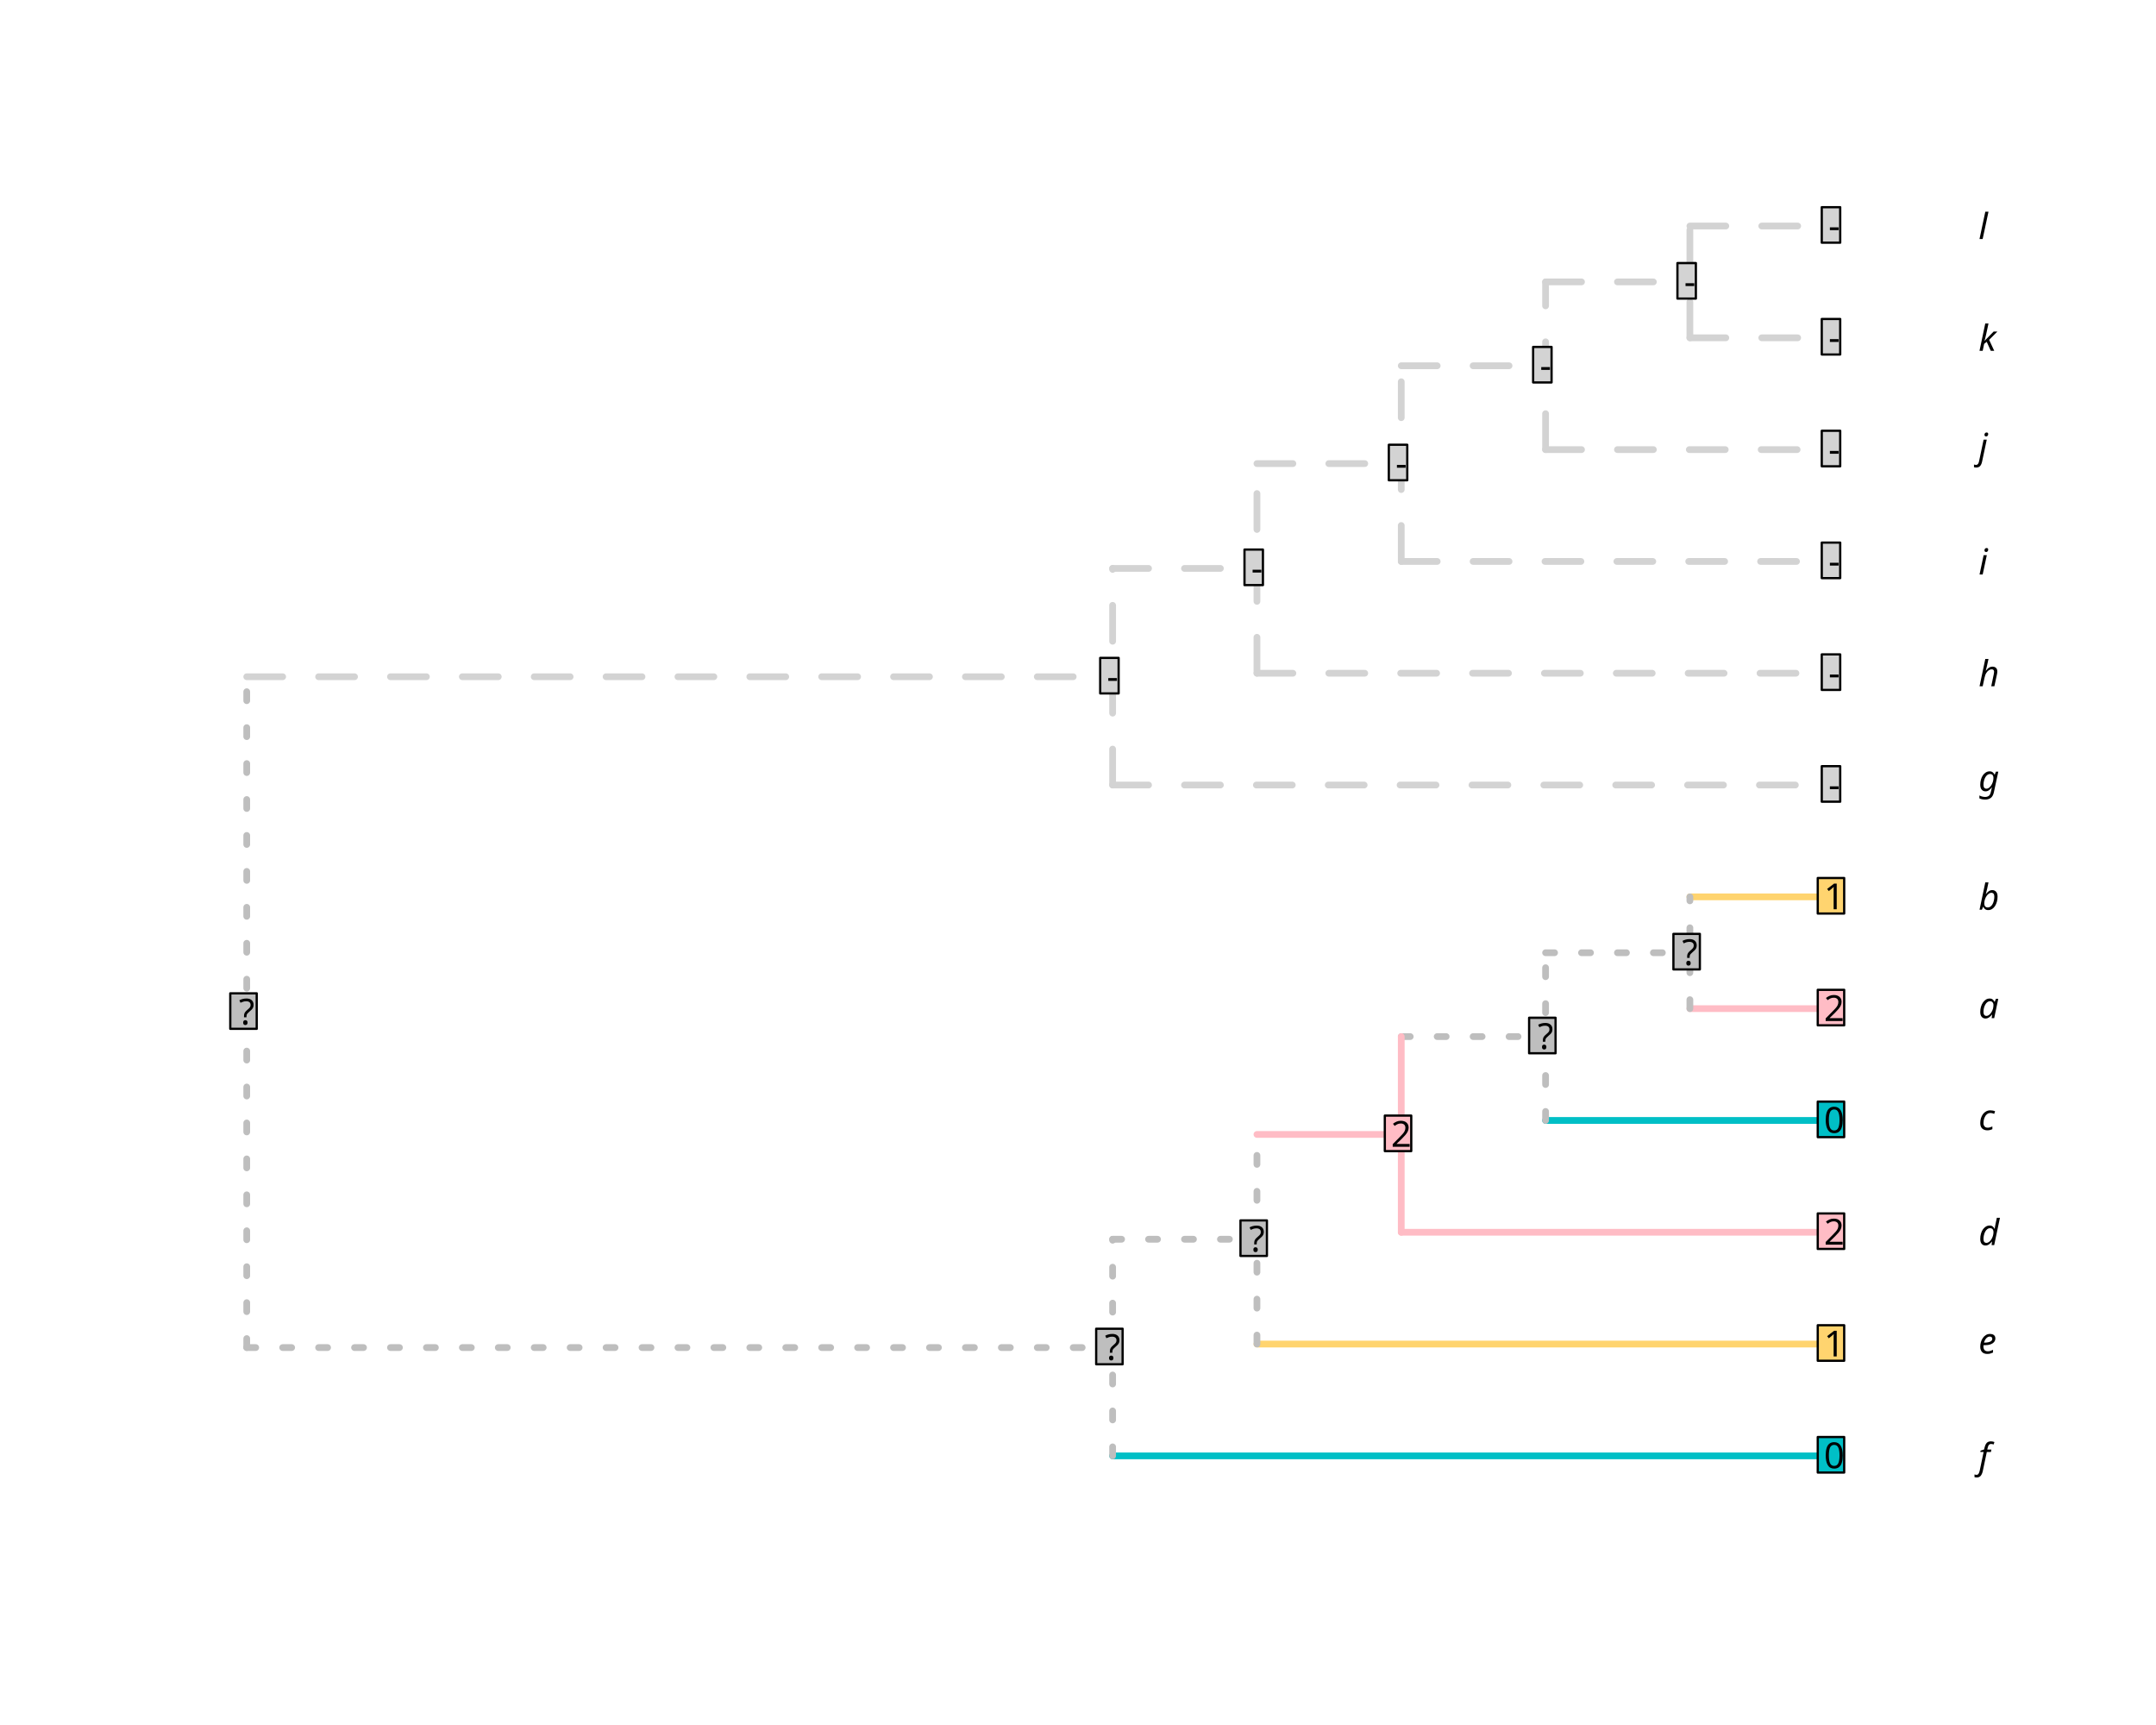
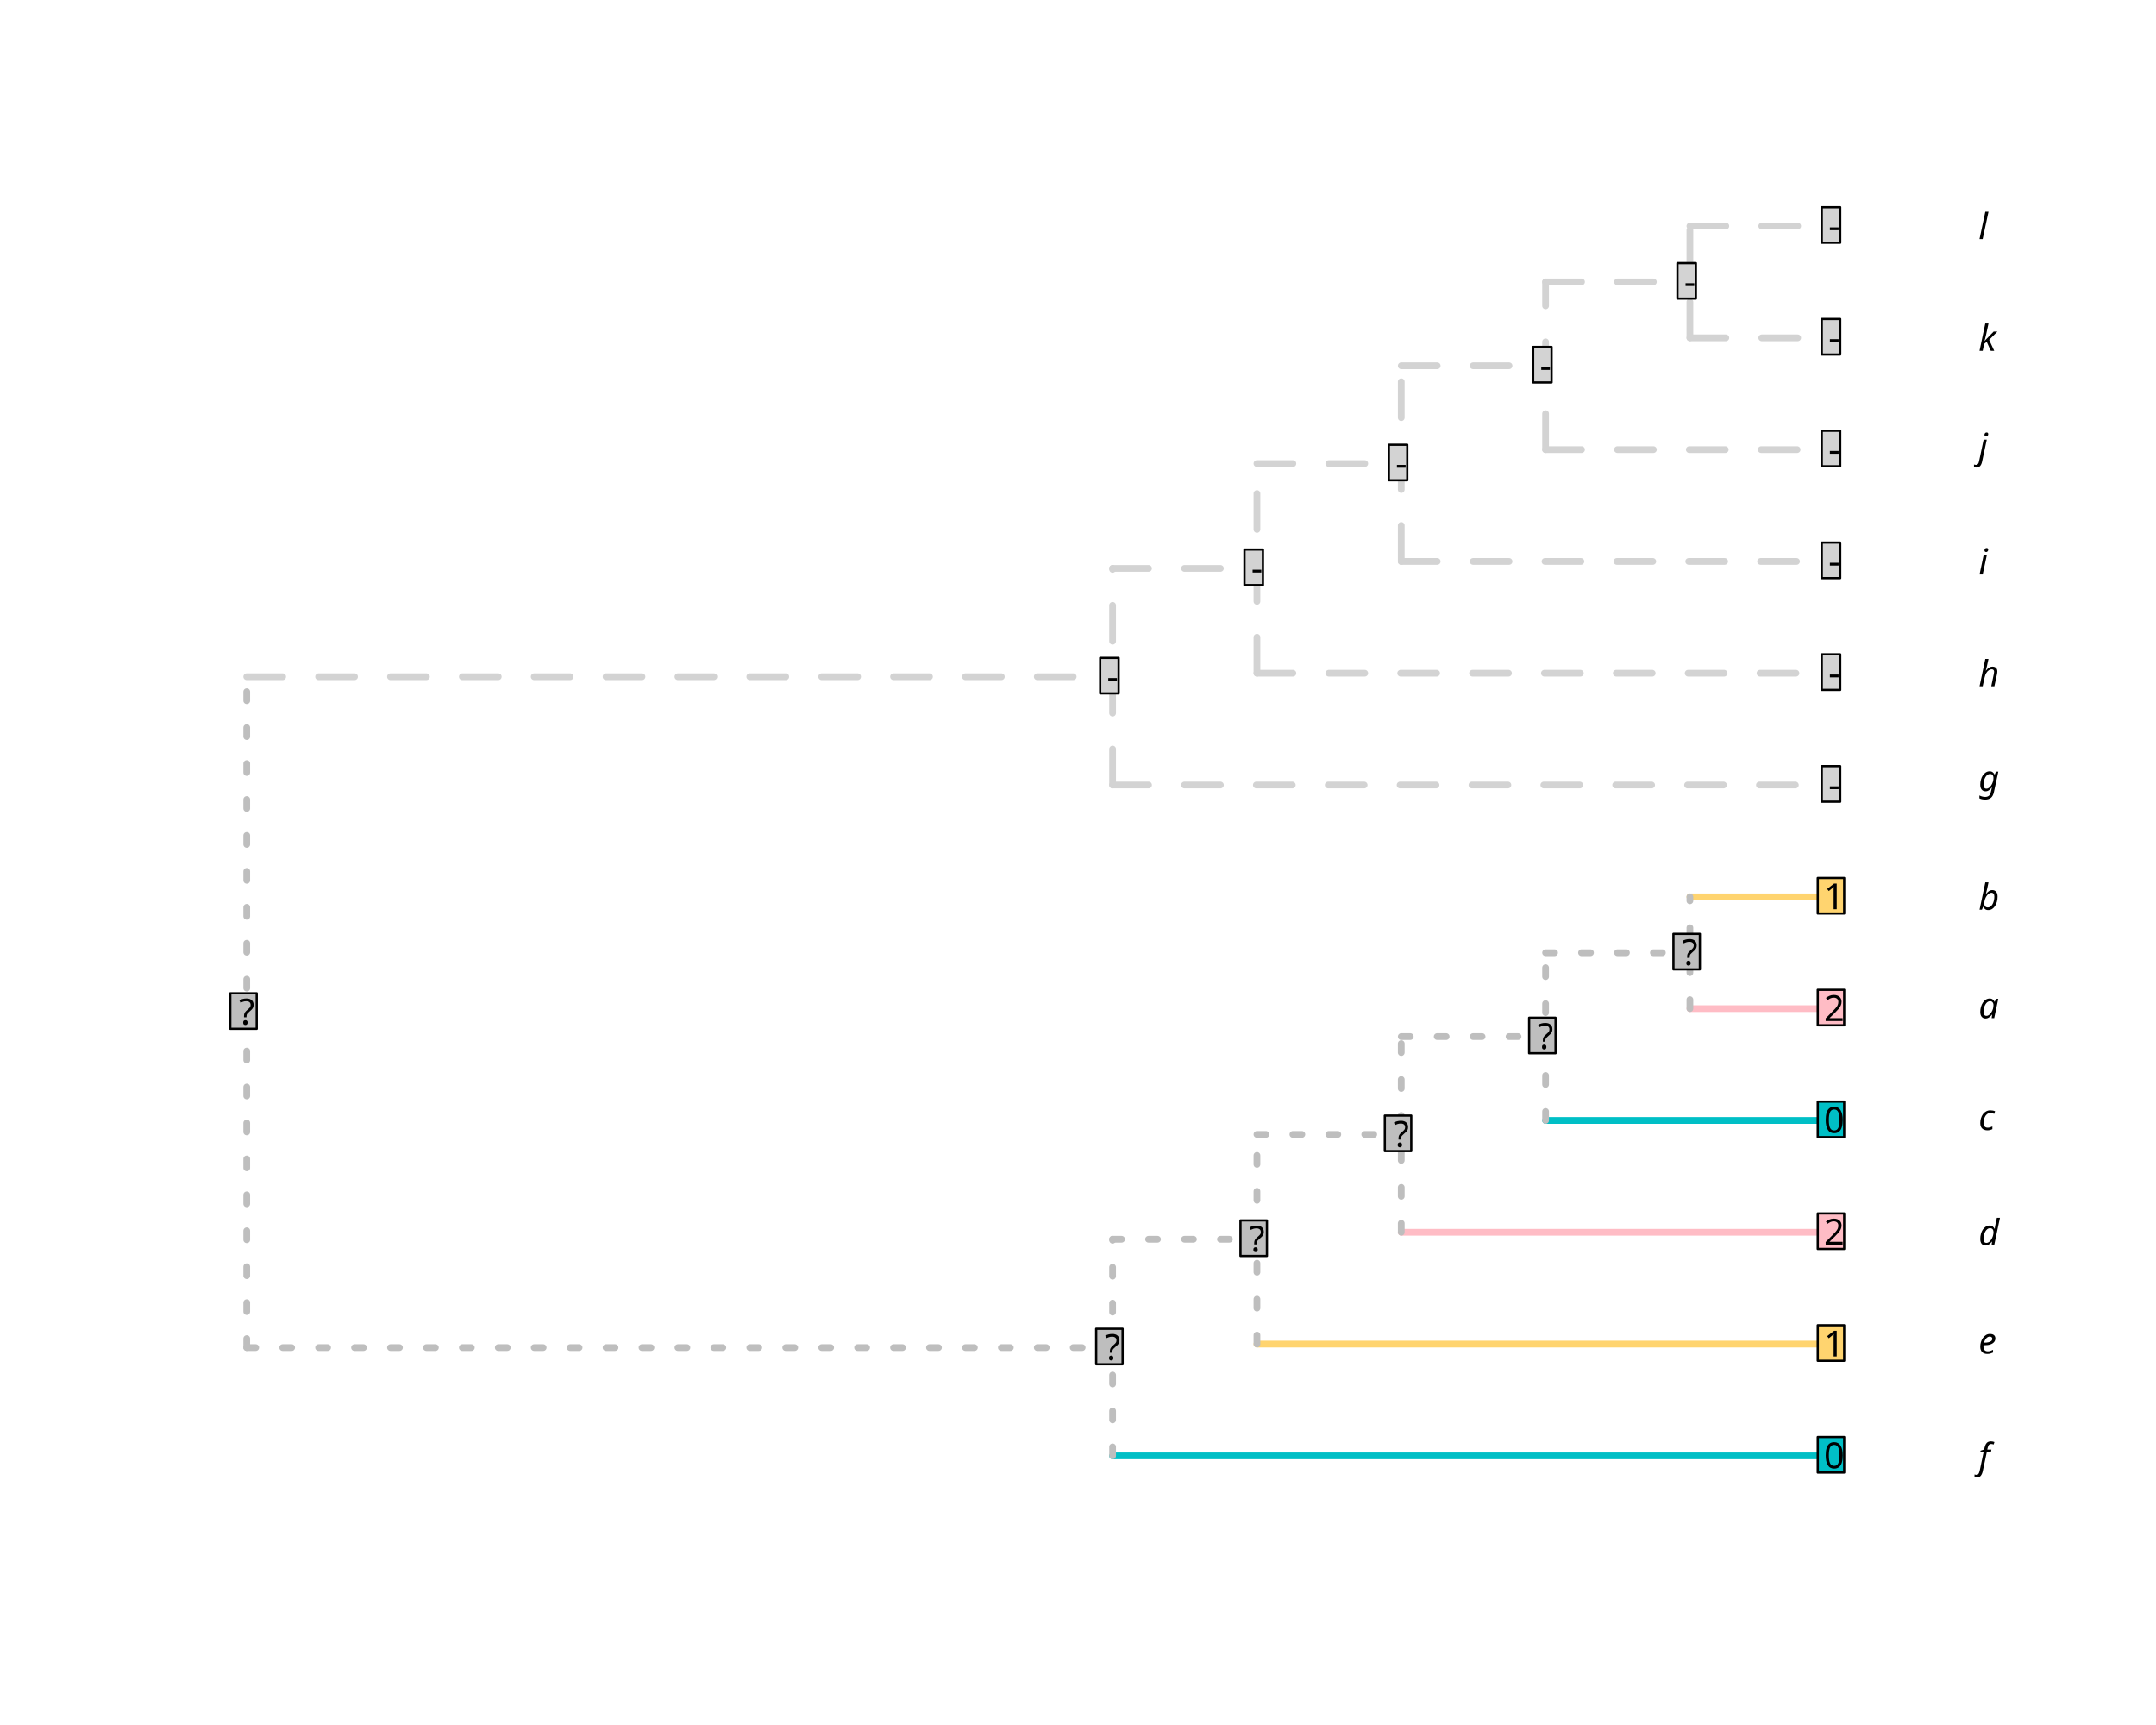
<svg xmlns="http://www.w3.org/2000/svg" class="svglite" data-engine-version="2.0" width="720.00pt" height="576.00pt" viewBox="0 0 720.00 576.00">
  <defs>
    <style type="text/css">
    .svglite line, .svglite polyline, .svglite polygon, .svglite path, .svglite rect, .svglite circle {
      fill: none;
      stroke: #000000;
      stroke-linecap: round;
      stroke-linejoin: round;
      stroke-miterlimit: 10.00;
    }
  </style>
  </defs>
  <rect width="100%" height="100%" style="stroke: none; fill: #FFFFFF;" />
  <defs>
    <clipPath id="cpMC4wMHw3MjAuMDB8MC4wMHw1NzYuMDA=">
      <rect x="0.00" y="0.00" width="720.00" height="576.00" />
    </clipPath>
  </defs>
  <g clip-path="url(#cpMC4wMHw3MjAuMDB8MC4wMHw1NzYuMDA=)">
</g>
  <defs>
    <clipPath id="cpNTkuMDR8Njg5Ljc2fDU5LjA0fDUwMi41Ng==">
      <rect x="59.04" y="59.04" width="630.72" height="443.52" />
    </clipPath>
  </defs>
  <g clip-path="url(#cpNTkuMDR8Njg5Ljc2fDU5LjA0fDUwMi41Ng==)">
    <line x1="82.40" y1="449.97" x2="371.56" y2="449.97" style="stroke-width: 2.25; stroke: #BEBEBE; stroke-dasharray: 3.00,9.00;" />
    <line x1="371.56" y1="486.13" x2="612.54" y2="486.13" style="stroke-width: 2.25; stroke: #00BFC6;" />
    <line x1="371.56" y1="413.80" x2="419.76" y2="413.80" style="stroke-width: 2.25; stroke: #BEBEBE; stroke-dasharray: 3.00,9.00;" />
    <line x1="419.76" y1="448.80" x2="612.54" y2="448.80" style="stroke-width: 2.25; stroke: #FFD46F;" />
-     <line x1="419.76" y1="378.80" x2="467.95" y2="378.80" style="stroke-width: 2.25; stroke: #FFBCC5;" />
+     <line x1="419.76" y1="378.80" x2="467.95" y2="378.80" style="stroke-width: 2.25; stroke: #BEBEBE; stroke-dasharray: 3.00,9.00;" />
    <line x1="467.95" y1="411.47" x2="612.54" y2="411.47" style="stroke-width: 2.25; stroke: #FFBCC5;" />
    <line x1="467.95" y1="346.13" x2="516.15" y2="346.13" style="stroke-width: 2.25; stroke: #BEBEBE; stroke-dasharray: 3.00,9.00;" />
    <line x1="516.15" y1="374.13" x2="612.54" y2="374.13" style="stroke-width: 2.25; stroke: #00BFC6;" />
    <line x1="516.15" y1="318.13" x2="564.34" y2="318.13" style="stroke-width: 2.25; stroke: #BEBEBE; stroke-dasharray: 3.00,9.00;" />
    <line x1="564.34" y1="336.80" x2="612.54" y2="336.80" style="stroke-width: 2.25; stroke: #FFBCC5;" />
    <line x1="564.34" y1="299.47" x2="612.54" y2="299.47" style="stroke-width: 2.25; stroke: #FFD46F;" />
    <line x1="82.40" y1="225.97" x2="371.56" y2="225.97" style="stroke-width: 2.25; stroke: #D3D3D3; stroke-dasharray: 12.00,12.00;" />
    <line x1="371.56" y1="262.13" x2="612.54" y2="262.13" style="stroke-width: 2.25; stroke: #D3D3D3; stroke-dasharray: 12.00,12.00;" />
    <line x1="371.56" y1="189.80" x2="419.76" y2="189.80" style="stroke-width: 2.25; stroke: #D3D3D3; stroke-dasharray: 12.00,12.00;" />
    <line x1="419.76" y1="224.80" x2="612.54" y2="224.80" style="stroke-width: 2.25; stroke: #D3D3D3; stroke-dasharray: 12.00,12.00;" />
    <line x1="419.76" y1="154.80" x2="467.95" y2="154.80" style="stroke-width: 2.25; stroke: #D3D3D3; stroke-dasharray: 12.00,12.00;" />
    <line x1="467.95" y1="187.47" x2="612.54" y2="187.47" style="stroke-width: 2.25; stroke: #D3D3D3; stroke-dasharray: 12.00,12.00;" />
    <line x1="467.95" y1="122.13" x2="516.15" y2="122.13" style="stroke-width: 2.25; stroke: #D3D3D3; stroke-dasharray: 12.00,12.00;" />
    <line x1="516.15" y1="150.13" x2="612.54" y2="150.13" style="stroke-width: 2.25; stroke: #D3D3D3; stroke-dasharray: 12.00,12.00;" />
    <line x1="516.15" y1="94.13" x2="564.34" y2="94.13" style="stroke-width: 2.25; stroke: #D3D3D3; stroke-dasharray: 12.00,12.00;" />
    <line x1="564.34" y1="112.80" x2="612.54" y2="112.80" style="stroke-width: 2.25; stroke: #D3D3D3; stroke-dasharray: 12.00,12.00;" />
    <line x1="564.34" y1="75.47" x2="612.54" y2="75.47" style="stroke-width: 2.25; stroke: #D3D3D3; stroke-dasharray: 12.00,12.00;" />
    <line x1="82.40" y1="449.97" x2="82.40" y2="225.97" style="stroke-width: 2.25; stroke: #BEBEBE; stroke-dasharray: 3.00,9.00;" />
    <line x1="371.56" y1="486.13" x2="371.56" y2="413.80" style="stroke-width: 2.25; stroke: #BEBEBE; stroke-dasharray: 3.00,9.00;" />
    <line x1="419.76" y1="448.80" x2="419.76" y2="378.80" style="stroke-width: 2.25; stroke: #BEBEBE; stroke-dasharray: 3.00,9.00;" />
-     <line x1="467.95" y1="411.47" x2="467.95" y2="346.13" style="stroke-width: 2.25; stroke: #FFBCC5;" />
+     <line x1="467.95" y1="411.47" x2="467.95" y2="346.13" style="stroke-width: 2.25; stroke: #BEBEBE; stroke-dasharray: 3.00,9.00;" />
    <line x1="516.15" y1="374.13" x2="516.15" y2="318.13" style="stroke-width: 2.25; stroke: #BEBEBE; stroke-dasharray: 3.00,9.00;" />
    <line x1="564.34" y1="336.80" x2="564.34" y2="299.47" style="stroke-width: 2.25; stroke: #BEBEBE; stroke-dasharray: 3.00,9.00;" />
    <line x1="371.56" y1="262.13" x2="371.56" y2="189.80" style="stroke-width: 2.25; stroke: #D3D3D3; stroke-dasharray: 12.00,12.00;" />
    <line x1="419.76" y1="224.80" x2="419.76" y2="154.80" style="stroke-width: 2.25; stroke: #D3D3D3; stroke-dasharray: 12.00,12.00;" />
    <line x1="467.95" y1="187.47" x2="467.95" y2="122.13" style="stroke-width: 2.25; stroke: #D3D3D3; stroke-dasharray: 12.00,12.00;" />
    <line x1="516.15" y1="150.13" x2="516.15" y2="94.13" style="stroke-width: 2.25; stroke: #D3D3D3; stroke-dasharray: 12.00,12.00;" />
    <line x1="564.34" y1="112.80" x2="564.34" y2="75.47" style="stroke-width: 2.25; stroke: #D3D3D3; stroke-dasharray: 12.00,12.00;" />
    <text x="660.73" y="339.97" style="font-size: 12.00px; font-style: italic; font-family: sans;" textLength="6.67px" lengthAdjust="spacingAndGlyphs">a</text>
    <text x="660.73" y="303.76" style="font-size: 12.00px; font-style: italic; font-family: sans;" textLength="6.67px" lengthAdjust="spacingAndGlyphs">b</text>
    <text x="660.73" y="377.30" style="font-size: 12.00px; font-style: italic; font-family: sans;" textLength="6.00px" lengthAdjust="spacingAndGlyphs">c</text>
    <text x="660.73" y="415.76" style="font-size: 12.00px; font-style: italic; font-family: sans;" textLength="6.67px" lengthAdjust="spacingAndGlyphs">d</text>
    <text x="660.73" y="451.97" style="font-size: 12.00px; font-style: italic; font-family: sans;" textLength="6.67px" lengthAdjust="spacingAndGlyphs">e</text>
    <text x="660.73" y="490.47" style="font-size: 12.00px; font-style: italic; font-family: sans;" textLength="3.33px" lengthAdjust="spacingAndGlyphs">f</text>
    <text x="660.73" y="264.11" style="font-size: 12.00px; font-style: italic; font-family: sans;" textLength="6.67px" lengthAdjust="spacingAndGlyphs">g</text>
    <text x="660.73" y="229.15" style="font-size: 12.00px; font-style: italic; font-family: sans;" textLength="6.67px" lengthAdjust="spacingAndGlyphs">h</text>
    <text x="660.73" y="191.82" style="font-size: 12.00px; font-style: italic; font-family: sans;" textLength="2.66px" lengthAdjust="spacingAndGlyphs">i</text>
    <text x="660.73" y="153.24" style="font-size: 12.00px; font-style: italic; font-family: sans;" textLength="2.66px" lengthAdjust="spacingAndGlyphs">j</text>
    <text x="660.73" y="117.15" style="font-size: 12.00px; font-style: italic; font-family: sans;" textLength="6.00px" lengthAdjust="spacingAndGlyphs">k</text>
    <text x="660.73" y="79.82" style="font-size: 12.00px; font-style: italic; font-family: sans;" textLength="2.66px" lengthAdjust="spacingAndGlyphs">l</text>
    <rect x="607.04" y="330.51" width="8.83" height="11.86" style="stroke-width: 0.75; fill: #FFBCC5;" />
    <rect x="607.04" y="293.18" width="8.83" height="11.86" style="stroke-width: 0.75; fill: #FFD46F;" />
    <rect x="607.04" y="367.84" width="8.83" height="11.86" style="stroke-width: 0.75; fill: #00BFC6;" />
    <rect x="607.04" y="405.18" width="8.83" height="11.86" style="stroke-width: 0.75; fill: #FFBCC5;" />
    <rect x="607.04" y="442.51" width="8.83" height="11.86" style="stroke-width: 0.75; fill: #FFD46F;" />
    <rect x="607.04" y="479.84" width="8.83" height="11.86" style="stroke-width: 0.75; fill: #00BFC6;" />
    <rect x="608.38" y="255.84" width="6.16" height="11.86" style="stroke-width: 0.75; fill: #D3D3D3;" />
    <rect x="608.38" y="218.51" width="6.16" height="11.86" style="stroke-width: 0.75; fill: #D3D3D3;" />
    <rect x="608.38" y="181.18" width="6.16" height="11.86" style="stroke-width: 0.75; fill: #D3D3D3;" />
    <rect x="608.38" y="143.84" width="6.16" height="11.86" style="stroke-width: 0.75; fill: #D3D3D3;" />
    <rect x="608.38" y="106.51" width="6.16" height="11.86" style="stroke-width: 0.75; fill: #D3D3D3;" />
    <rect x="608.38" y="69.18" width="6.16" height="11.86" style="stroke-width: 0.75; fill: #D3D3D3;" />
    <rect x="76.90" y="331.68" width="8.83" height="11.86" style="stroke-width: 0.75; fill: #BEBEBE;" />
    <rect x="366.07" y="443.68" width="8.83" height="11.86" style="stroke-width: 0.75; fill: #BEBEBE;" />
    <rect x="414.26" y="407.51" width="8.83" height="11.86" style="stroke-width: 0.75; fill: #BEBEBE;" />
-     <rect x="462.46" y="372.51" width="8.83" height="11.86" style="stroke-width: 0.75; fill: #FFBCC5;" />
+     <rect x="462.46" y="372.51" width="8.83" height="11.86" style="stroke-width: 0.75; fill: #BEBEBE;" />
    <rect x="510.65" y="339.84" width="8.83" height="11.86" style="stroke-width: 0.75; fill: #BEBEBE;" />
    <rect x="558.84" y="311.84" width="8.83" height="11.86" style="stroke-width: 0.75; fill: #BEBEBE;" />
    <rect x="367.41" y="219.68" width="6.16" height="11.86" style="stroke-width: 0.75; fill: #D3D3D3;" />
    <rect x="415.60" y="183.51" width="6.16" height="11.86" style="stroke-width: 0.75; fill: #D3D3D3;" />
    <rect x="463.80" y="148.51" width="6.16" height="11.86" style="stroke-width: 0.75; fill: #D3D3D3;" />
    <rect x="511.99" y="115.84" width="6.16" height="11.86" style="stroke-width: 0.75; fill: #D3D3D3;" />
    <rect x="560.18" y="87.84" width="6.16" height="11.86" style="stroke-width: 0.75; fill: #D3D3D3;" />
    <text x="612.54" y="340.93" text-anchor="middle" style="font-size: 12.00px; font-family: sans;" textLength="6.67px" lengthAdjust="spacingAndGlyphs">2</text>
    <text x="612.54" y="303.60" text-anchor="middle" style="font-size: 12.00px; font-family: sans;" textLength="6.67px" lengthAdjust="spacingAndGlyphs">1</text>
    <text x="612.54" y="378.26" text-anchor="middle" style="font-size: 12.00px; font-family: sans;" textLength="6.67px" lengthAdjust="spacingAndGlyphs">0</text>
    <text x="612.54" y="415.60" text-anchor="middle" style="font-size: 12.00px; font-family: sans;" textLength="6.67px" lengthAdjust="spacingAndGlyphs">2</text>
    <text x="612.54" y="452.93" text-anchor="middle" style="font-size: 12.00px; font-family: sans;" textLength="6.67px" lengthAdjust="spacingAndGlyphs">1</text>
    <text x="612.54" y="490.26" text-anchor="middle" style="font-size: 12.00px; font-family: sans;" textLength="6.67px" lengthAdjust="spacingAndGlyphs">0</text>
    <text x="612.54" y="266.26" text-anchor="middle" style="font-size: 12.00px; font-family: sans;" textLength="4.00px" lengthAdjust="spacingAndGlyphs">-</text>
    <text x="612.54" y="228.93" text-anchor="middle" style="font-size: 12.00px; font-family: sans;" textLength="4.00px" lengthAdjust="spacingAndGlyphs">-</text>
    <text x="612.54" y="191.60" text-anchor="middle" style="font-size: 12.00px; font-family: sans;" textLength="4.00px" lengthAdjust="spacingAndGlyphs">-</text>
    <text x="612.54" y="154.26" text-anchor="middle" style="font-size: 12.00px; font-family: sans;" textLength="4.00px" lengthAdjust="spacingAndGlyphs">-</text>
    <text x="612.54" y="116.93" text-anchor="middle" style="font-size: 12.00px; font-family: sans;" textLength="4.00px" lengthAdjust="spacingAndGlyphs">-</text>
    <text x="612.54" y="79.60" text-anchor="middle" style="font-size: 12.00px; font-family: sans;" textLength="4.00px" lengthAdjust="spacingAndGlyphs">-</text>
    <text x="82.40" y="342.10" text-anchor="middle" style="font-size: 12.00px; font-family: sans;" textLength="6.67px" lengthAdjust="spacingAndGlyphs">?</text>
    <text x="371.56" y="454.10" text-anchor="middle" style="font-size: 12.00px; font-family: sans;" textLength="6.67px" lengthAdjust="spacingAndGlyphs">?</text>
    <text x="419.76" y="417.93" text-anchor="middle" style="font-size: 12.00px; font-family: sans;" textLength="6.67px" lengthAdjust="spacingAndGlyphs">?</text>
-     <text x="467.95" y="382.93" text-anchor="middle" style="font-size: 12.00px; font-family: sans;" textLength="6.67px" lengthAdjust="spacingAndGlyphs">2</text>
+     <text x="467.95" y="382.93" text-anchor="middle" style="font-size: 12.00px; font-family: sans;" textLength="6.67px" lengthAdjust="spacingAndGlyphs">?</text>
    <text x="516.15" y="350.26" text-anchor="middle" style="font-size: 12.00px; font-family: sans;" textLength="6.67px" lengthAdjust="spacingAndGlyphs">?</text>
    <text x="564.34" y="322.26" text-anchor="middle" style="font-size: 12.00px; font-family: sans;" textLength="6.67px" lengthAdjust="spacingAndGlyphs">?</text>
    <text x="371.56" y="230.10" text-anchor="middle" style="font-size: 12.00px; font-family: sans;" textLength="4.00px" lengthAdjust="spacingAndGlyphs">-</text>
    <text x="419.76" y="193.93" text-anchor="middle" style="font-size: 12.00px; font-family: sans;" textLength="4.00px" lengthAdjust="spacingAndGlyphs">-</text>
    <text x="467.95" y="158.93" text-anchor="middle" style="font-size: 12.00px; font-family: sans;" textLength="4.00px" lengthAdjust="spacingAndGlyphs">-</text>
    <text x="516.15" y="126.26" text-anchor="middle" style="font-size: 12.00px; font-family: sans;" textLength="4.00px" lengthAdjust="spacingAndGlyphs">-</text>
    <text x="564.34" y="98.26" text-anchor="middle" style="font-size: 12.00px; font-family: sans;" textLength="4.00px" lengthAdjust="spacingAndGlyphs">-</text>
  </g>
</svg>
